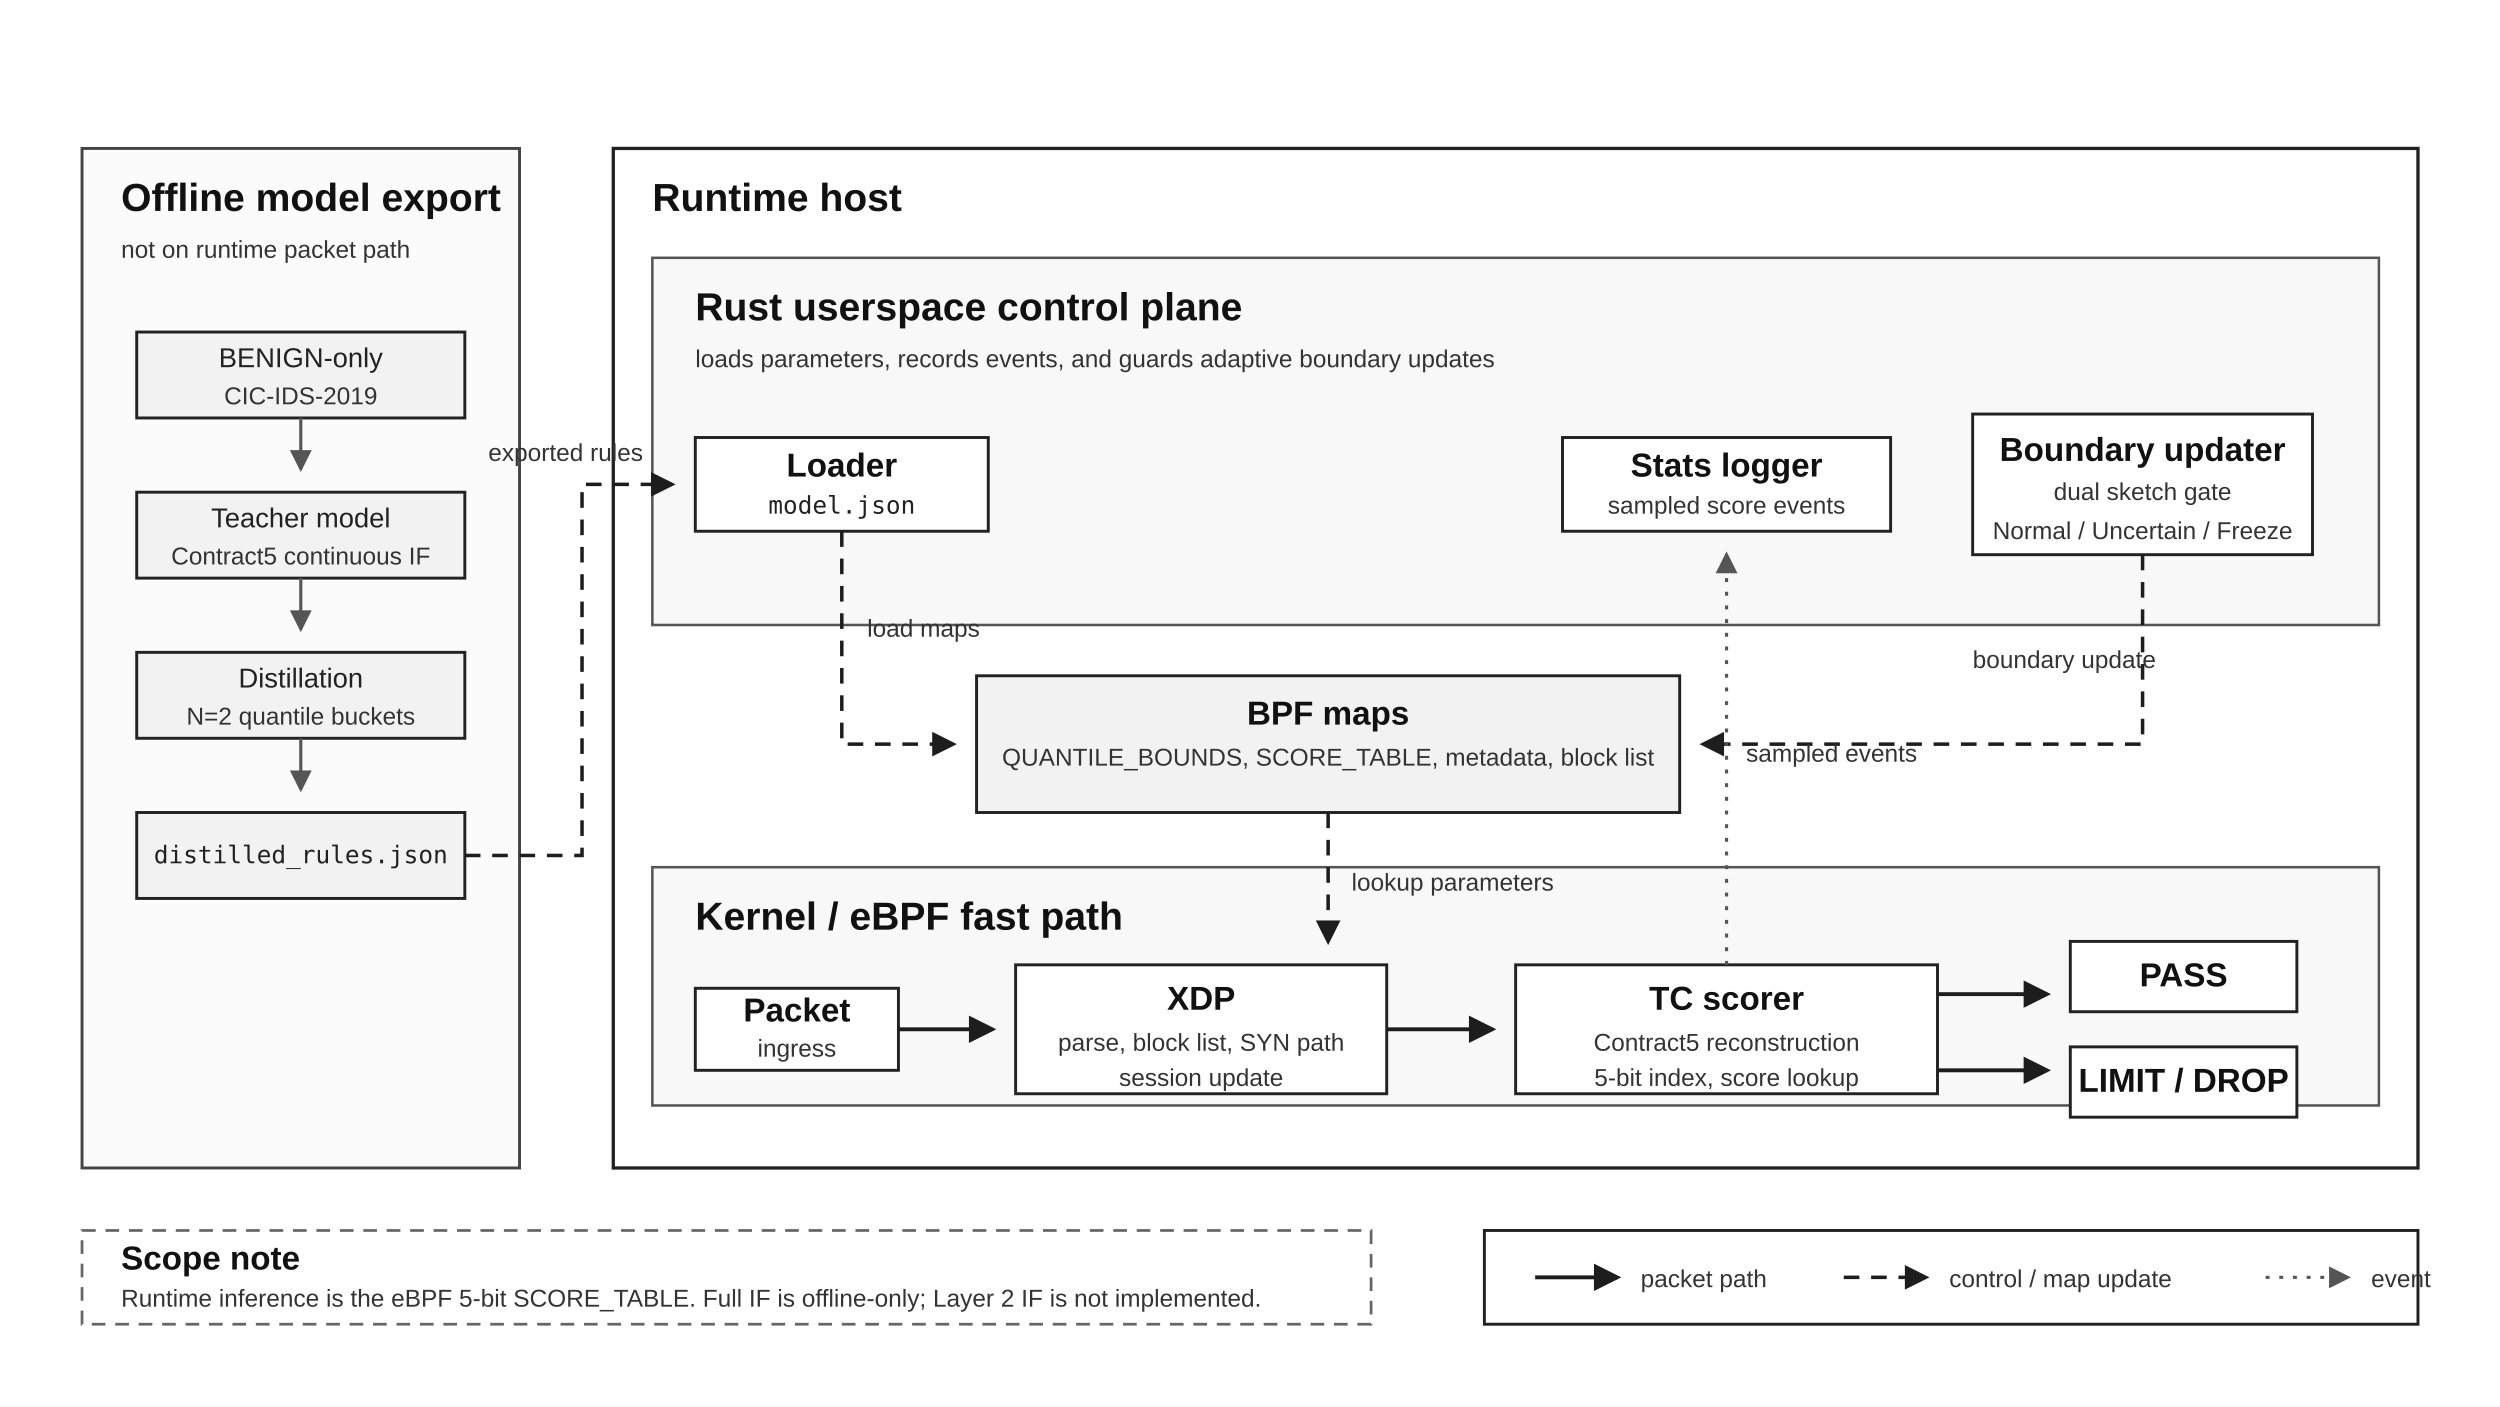
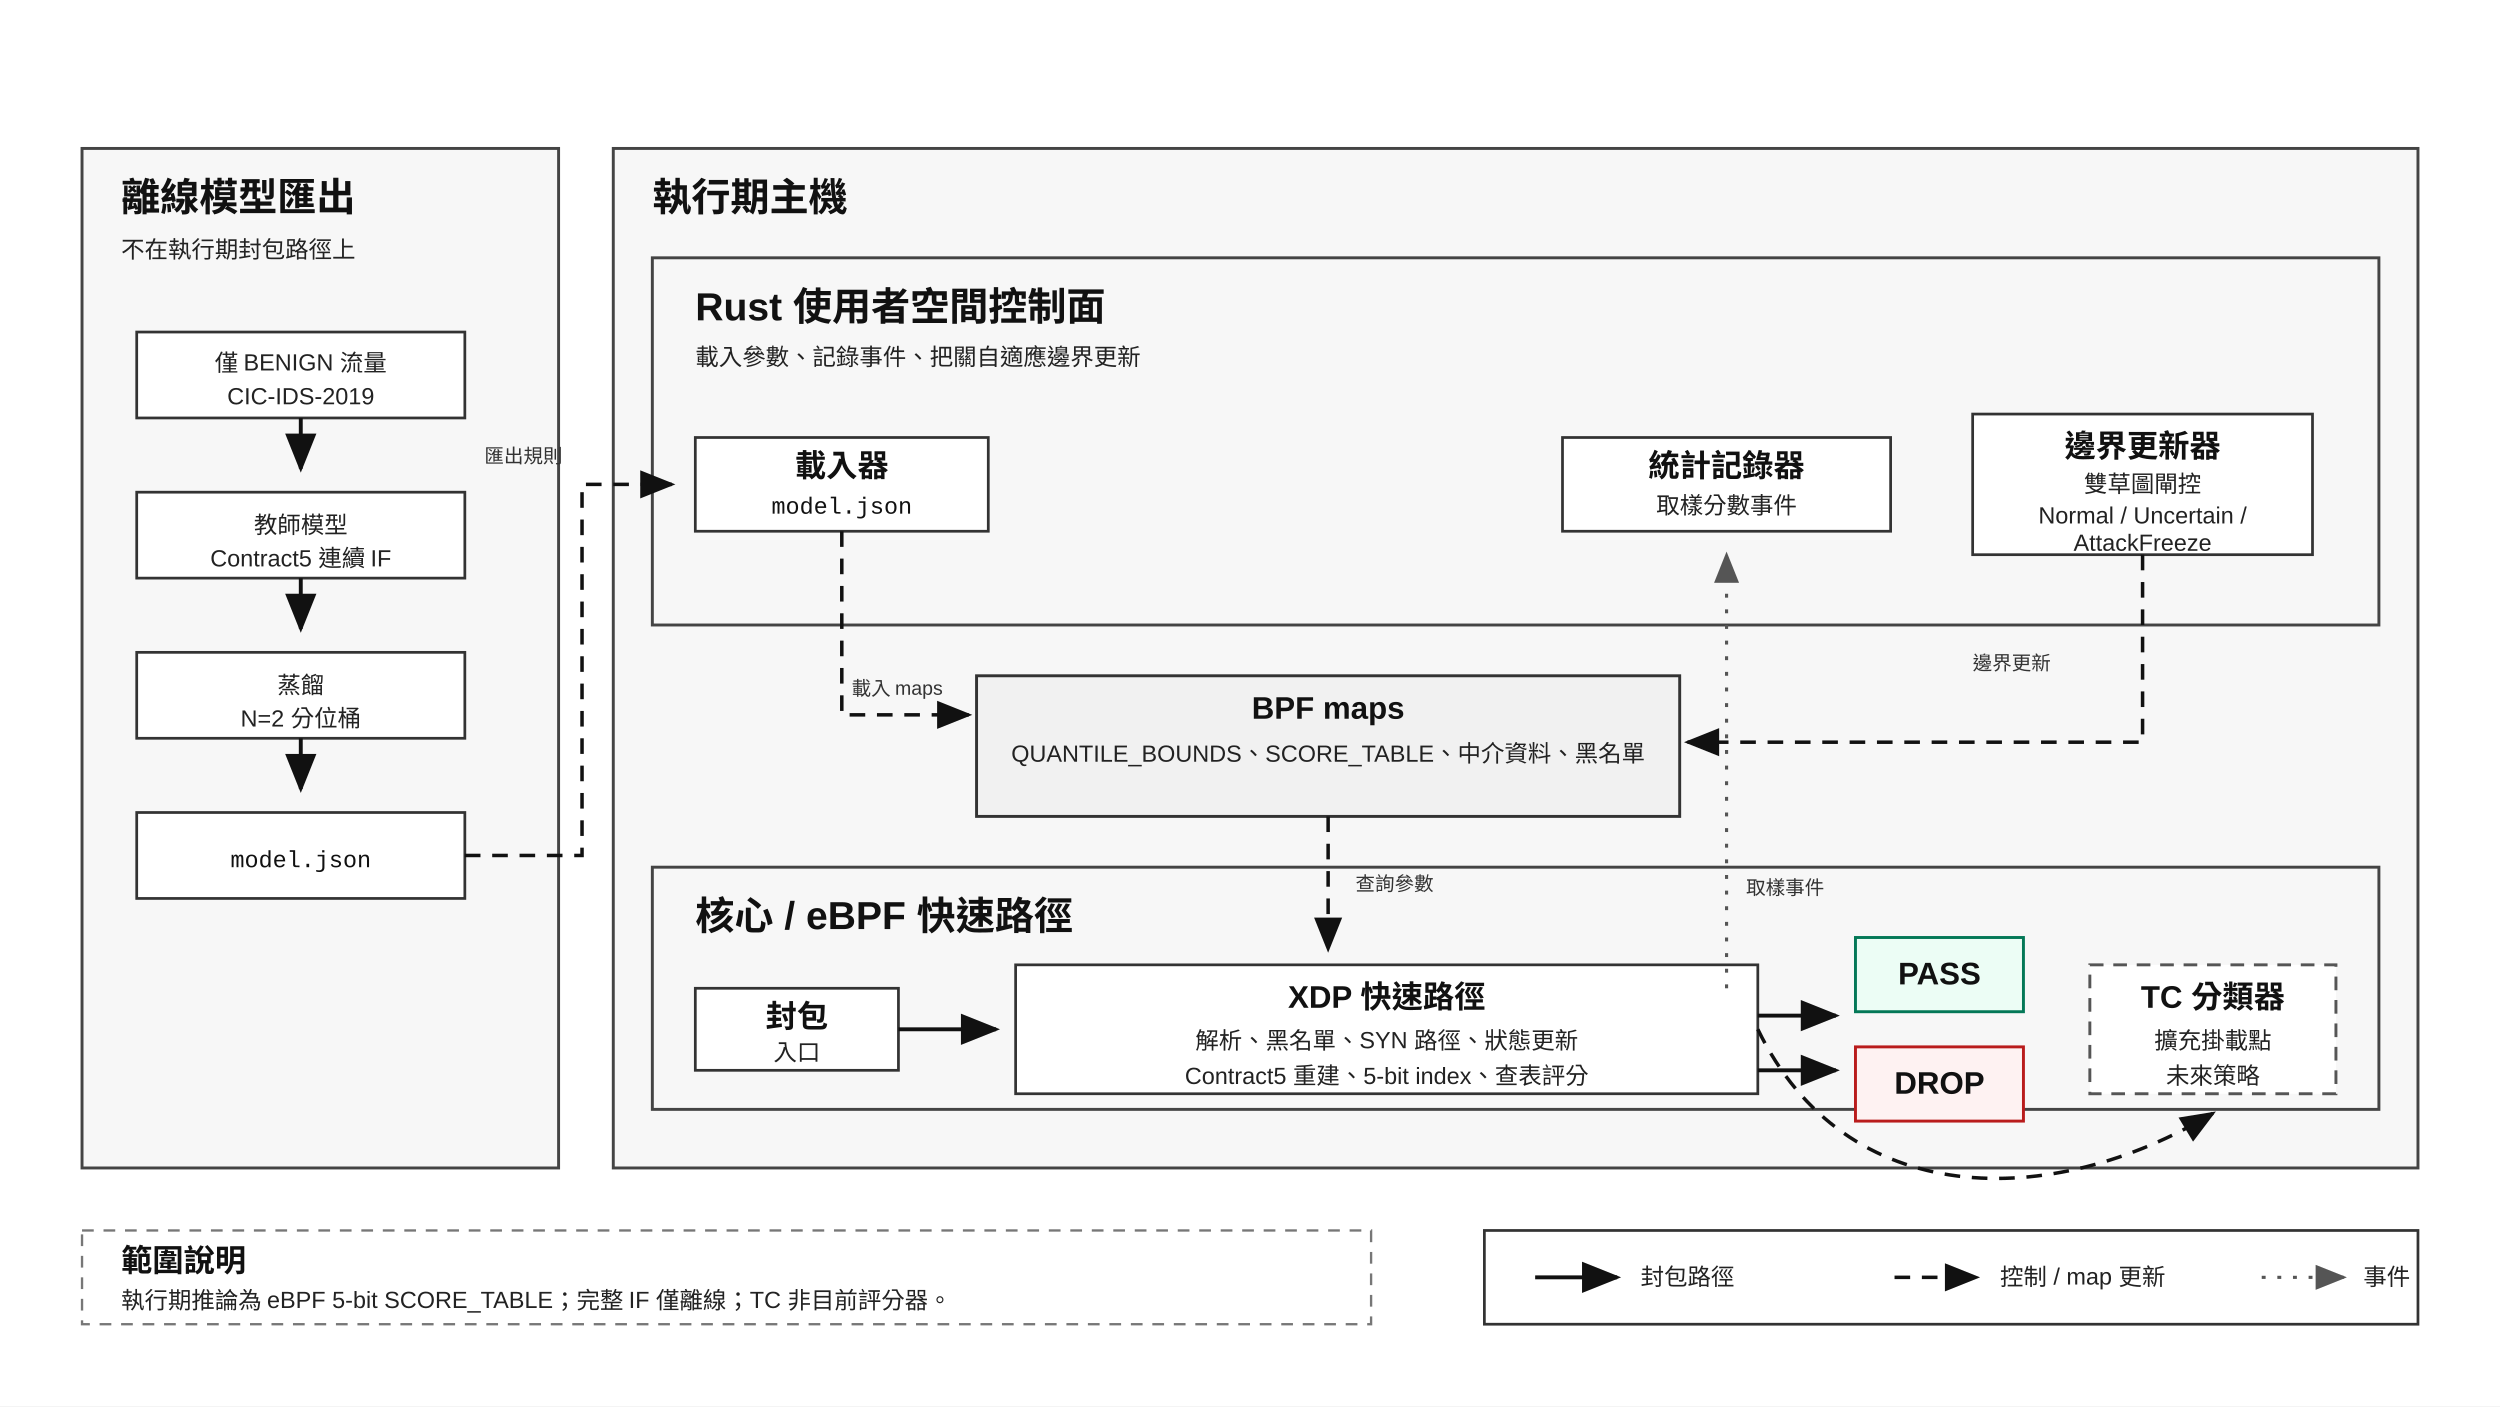
- <svg xmlns="http://www.w3.org/2000/svg" width="1280" height="720" viewBox="0 0 1280 720" role="img" aria-labelledby="title desc">
+ <svg xmlns="http://www.w3.org/2000/svg" width="1280" height="720" viewBox="0 0 1280 720">
  <defs>
-     <marker id="arrow" viewBox="0 0 10 10" refX="8.5" refY="5" markerWidth="7" markerHeight="7" orient="auto">
-       <path d="M0,0 L10,5 L0,10 z" fill="#1d1d1d" />
+     <marker id="arrow" markerWidth="10" markerHeight="8" refX="9" refY="4" orient="auto" markerUnits="strokeWidth">
+       <path d="M0,0 L10,4 L0,8 z" fill="#111" />
    </marker>
-     <marker id="arrow-gray" viewBox="0 0 10 10" refX="8.5" refY="5" markerWidth="7" markerHeight="7" orient="auto">
-       <path d="M0,0 L10,5 L0,10 z" fill="#555555" />
+     <marker id="arrowGrey" markerWidth="10" markerHeight="8" refX="9" refY="4" orient="auto" markerUnits="strokeWidth">
+       <path d="M0,0 L10,4 L0,8 z" fill="#555" />
    </marker>
-     <style>
-       .bg { fill: #ffffff; }
-       .outer { fill: #ffffff; stroke: #222222; stroke-width: 1.7; }
-       .partition { fill: #f8f8f8; stroke: #555555; stroke-width: 1.3; }
-       .external { fill: #fbfbfb; stroke: #444444; stroke-width: 1.5; }
-       .box { fill: #ffffff; stroke: #222222; stroke-width: 1.5; }
-       .box-gray { fill: #f2f2f2; stroke: #222222; stroke-width: 1.5; }
-       .box-dashed { fill: #ffffff; stroke: #666666; stroke-width: 1.4; stroke-dasharray: 7 5; }
-       .label { font: 700 20px Arial, "Noto Sans TC", sans-serif; fill: #111111; }
-       .title { font: 700 17px Arial, "Noto Sans TC", sans-serif; fill: #111111; }
-       .text { font: 500 14px Arial, "Noto Sans TC", sans-serif; fill: #222222; }
-       .small { font: 500 12.5px Arial, "Noto Sans TC", sans-serif; fill: #333333; }
-       .mono { font: 500 12.5px Menlo, Consolas, monospace; fill: #222222; }
-       .flow { fill: none; stroke: #1d1d1d; stroke-width: 2; marker-end: url(#arrow); }
-       .control { fill: none; stroke: #1d1d1d; stroke-width: 1.8; stroke-dasharray: 8 6; marker-end: url(#arrow); }
-       .event { fill: none; stroke: #555555; stroke-width: 1.6; stroke-dasharray: 2 5; marker-end: url(#arrow-gray); }
-       .muted { fill: none; stroke: #555555; stroke-width: 1.6; marker-end: url(#arrow-gray); }
-       .legend-line { stroke: #1d1d1d; stroke-width: 2; }
-       .legend-dash { stroke: #1d1d1d; stroke-width: 1.8; stroke-dasharray: 8 6; }
-       .legend-dot { stroke: #555555; stroke-width: 1.6; stroke-dasharray: 2 5; }
-     </style>
  </defs>
-   <rect class="bg" width="1280" height="720" />
-   <rect x="42" y="76" width="224" height="522" class="external" />
-   <text x="62" y="108" class="label">Offline model export</text>
-   <text x="62" y="132" class="small">not on runtime packet path</text>
-   <rect x="70" y="170" width="168" height="44" class="box-gray" />
-   <text x="154" y="188" text-anchor="middle" class="text">BENIGN-only</text>
+   <style>
+   .bg { fill: #ffffff; }
+   .boundary { fill: #f7f7f7; stroke: #444; stroke-width: 1.5; }
+   .box { fill: #f1f1f1; stroke: #333; stroke-width: 1.5; }
+   .box2 { fill: #ffffff; stroke: #333; stroke-width: 1.4; }
+   .dash { fill: #ffffff; stroke: #555; stroke-width: 1.5; stroke-dasharray: 7 5; }
+   .title { font: 700 20px Arial, 'Noto Sans CJK TC', sans-serif; fill: #111; }
+   .subtitle { font: 400 12px Arial, 'Noto Sans CJK TC', sans-serif; fill: #333; }
+   .label { font: 700 16px Arial, 'Noto Sans CJK TC', sans-serif; fill: #111; }
+   .small { font: 400 12px Arial, 'Noto Sans CJK TC', sans-serif; fill: #222; }
+   .tiny { font: 400 10px Arial, 'Noto Sans CJK TC', sans-serif; fill: #333; }
+   .code { font: 400 12px 'Courier New', monospace; fill: #111; }
+   .arrow { stroke: #111; stroke-width: 2.0; fill: none; marker-end: url(#arrow); }
+   .dasharrow { stroke: #111; stroke-width: 1.8; fill: none; stroke-dasharray: 8 6; marker-end: url(#arrow); }
+   .event { stroke: #555; stroke-width: 1.6; fill: none; stroke-dasharray: 2 6; marker-end: url(#arrowGrey); }
+   .ok { fill: #ecfdf5; stroke: #047857; stroke-width: 1.5; }
+   .drop { fill: #fef2f2; stroke: #b91c1c; stroke-width: 1.5; }
+   .note { fill: #ffffff; stroke: #777; stroke-width: 1.2; stroke-dasharray: 6 5; }
+ </style>
+   <rect width="1280" height="720" class="bg" />
+   <rect x="42" y="76" width="244" height="522" class="boundary" />
+   <text x="62" y="108" text-anchor="start" class="title">離線模型匯出</text>
+   <text x="62" y="132" text-anchor="start" class="small">不在執行期封包路徑上</text>
+   <rect x="70" y="170" width="168" height="44" class="box2" />
+   <text x="154" y="190" text-anchor="middle" class="small">僅 BENIGN 流量</text>
  <text x="154" y="207" text-anchor="middle" class="small">CIC-IDS-2019</text>
-   <rect x="70" y="252" width="168" height="44" class="box-gray" />
-   <text x="154" y="270" text-anchor="middle" class="text">Teacher model</text>
-   <text x="154" y="289" text-anchor="middle" class="small">Contract5 continuous IF</text>
-   <rect x="70" y="334" width="168" height="44" class="box-gray" />
-   <text x="154" y="352" text-anchor="middle" class="text">Distillation</text>
-   <text x="154" y="371" text-anchor="middle" class="small">N=2 quantile buckets</text>
-   <rect x="70" y="416" width="168" height="44" class="box-gray" />
-   <text x="154" y="442" text-anchor="middle" class="mono">distilled_rules.json</text>
-   <path class="muted" d="M154 214 V240" />
-   <path class="muted" d="M154 296 V322" />
-   <path class="muted" d="M154 378 V404" />
-   <rect x="314" y="76" width="924" height="522" class="outer" />
-   <text x="334" y="108" class="label">Runtime host</text>
-   <rect x="334" y="132" width="884" height="188" class="partition" />
-   <text x="356" y="164" class="label">Rust userspace control plane</text>
-   <text x="356" y="188" class="small">loads parameters, records events, and guards adaptive boundary updates</text>
-   <rect x="356" y="224" width="150" height="48" class="box" />
-   <text x="431" y="244" text-anchor="middle" class="title">Loader</text>
-   <text x="431" y="263" text-anchor="middle" class="mono">model.json</text>
-   <rect x="800" y="224" width="168" height="48" class="box" />
-   <text x="884" y="244" text-anchor="middle" class="title">Stats logger</text>
-   <text x="884" y="263" text-anchor="middle" class="small">sampled score events</text>
-   <rect x="1010" y="212" width="174" height="72" class="box" />
-   <text x="1097" y="236" text-anchor="middle" class="title">Boundary updater</text>
-   <text x="1097" y="256" text-anchor="middle" class="small">dual sketch gate</text>
-   <text x="1097" y="276" text-anchor="middle" class="small">Normal / Uncertain / Freeze</text>
-   <rect x="500" y="346" width="360" height="70" class="box-gray" />
-   <text x="680" y="371" text-anchor="middle" class="title">BPF maps</text>
-   <text x="680" y="392" text-anchor="middle" class="small">QUANTILE_BOUNDS, SCORE_TABLE, metadata, block list</text>
-   <rect x="334" y="444" width="884" height="122" class="partition" />
-   <text x="356" y="476" class="label">Kernel / eBPF fast path</text>
-   <rect x="356" y="506" width="104" height="42" class="box" />
-   <text x="408" y="523" text-anchor="middle" class="title">Packet</text>
-   <text x="408" y="541" text-anchor="middle" class="small">ingress</text>
-   <rect x="520" y="494" width="190" height="66" class="box" />
-   <text x="615" y="517" text-anchor="middle" class="title">XDP</text>
-   <text x="615" y="538" text-anchor="middle" class="small">parse, block list, SYN path</text>
-   <text x="615" y="556" text-anchor="middle" class="small">session update</text>
-   <rect x="776" y="494" width="216" height="66" class="box" />
-   <text x="884" y="517" text-anchor="middle" class="title">TC scorer</text>
-   <text x="884" y="538" text-anchor="middle" class="small">Contract5 reconstruction</text>
-   <text x="884" y="556" text-anchor="middle" class="small">5-bit index, score lookup</text>
-   <rect x="1060" y="482" width="116" height="36" class="box" />
-   <text x="1118" y="505" text-anchor="middle" class="title">PASS</text>
-   <rect x="1060" y="536" width="116" height="36" class="box" />
-   <text x="1118" y="559" text-anchor="middle" class="title">LIMIT / DROP</text>
-   <path class="flow" d="M460 527 H508" />
-   <path class="flow" d="M710 527 H764" />
-   <path class="flow" d="M992 509 H1048" />
-   <path class="flow" d="M992 548 H1048" />
-   <path class="control" d="M238 438 H298 V248 H344" />
-   <text x="250" y="236" class="small">exported rules</text>
-   <path class="control" d="M431 272 V381 H488" />
-   <text x="444" y="326" class="small">load maps</text>
-   <path class="control" d="M1097 284 V381 H872" />
-   <text x="1010" y="342" class="small">boundary update</text>
-   <path class="control" d="M680 416 V482" />
-   <text x="692" y="456" class="small">lookup parameters</text>
-   <path class="event" d="M884 494 V284" />
-   <text x="894" y="390" class="small">sampled events</text>
-   <rect x="42" y="630" width="660" height="48" class="box-dashed" />
-   <text x="62" y="650" class="title">Scope note</text>
-   <text x="62" y="669" class="small">Runtime inference is the eBPF 5-bit SCORE_TABLE. Full IF is offline-only; Layer 2 IF is not implemented.</text>
-   <rect x="760" y="630" width="478" height="48" class="box" />
-   <line x1="786" y1="654" x2="828" y2="654" class="legend-line" marker-end="url(#arrow)" />
-   <text x="840" y="659" class="small">packet path</text>
-   <line x1="944" y1="654" x2="986" y2="654" class="legend-dash" marker-end="url(#arrow)" />
-   <text x="998" y="659" class="small">control / map update</text>
-   <line x1="1160" y1="654" x2="1202" y2="654" class="legend-dot" marker-end="url(#arrow-gray)" />
-   <text x="1214" y="659" class="small">event</text>
+   <line x1="154" y1="214" x2="154" y2="240" class="arrow" />
+   <rect x="70" y="252" width="168" height="44" class="box2" />
+   <text x="154" y="273" text-anchor="middle" class="small">教師模型</text>
+   <text x="154" y="290" text-anchor="middle" class="small">Contract5 連續 IF</text>
+   <line x1="154" y1="296" x2="154" y2="322" class="arrow" />
+   <rect x="70" y="334" width="168" height="44" class="box2" />
+   <text x="154" y="355" text-anchor="middle" class="small">蒸餾</text>
+   <text x="154" y="372" text-anchor="middle" class="small">N=2 分位桶</text>
+   <line x1="154" y1="378" x2="154" y2="404" class="arrow" />
+   <rect x="70" y="416" width="168" height="44" class="box2" />
+   <text x="154" y="444" text-anchor="middle" class="code">model.json</text>
+   <rect x="314" y="76" width="924" height="522" class="boundary" />
+   <text x="334" y="108" text-anchor="start" class="title">執行期主機</text>
+   <rect x="334" y="132" width="884" height="188" class="boundary" />
+   <text x="356" y="164" text-anchor="start" class="title">Rust 使用者空間控制面</text>
+   <text x="356" y="187" text-anchor="start" class="small">載入參數、記錄事件、把關自適應邊界更新</text>
+   <rect x="356" y="224" width="150" height="48" class="box2" />
+   <text x="431" y="244" text-anchor="middle" class="label">載入器</text>
+   <text x="431" y="263" text-anchor="middle" class="code">model.json</text>
+   <rect x="800" y="224" width="168" height="48" class="box2" />
+   <text x="884" y="244" text-anchor="middle" class="label">統計記錄器</text>
+   <text x="884" y="263" text-anchor="middle" class="small">取樣分數事件</text>
+   <rect x="1010" y="212" width="174" height="72" class="box2" />
+   <text x="1097" y="234" text-anchor="middle" class="label">邊界更新器</text>
+   <text x="1097" y="252" text-anchor="middle" class="small">雙草圖閘控</text>
+   <text x="1097" y="268" text-anchor="middle" class="small">Normal / Uncertain /</text>
+   <text x="1097" y="282" text-anchor="middle" class="small">AttackFreeze</text>
+   <rect x="500" y="346" width="360" height="72" class="box" />
+   <text x="680" y="368" text-anchor="middle" class="label">BPF maps</text>
+   <text x="680" y="390" text-anchor="middle" class="small">QUANTILE_BOUNDS、SCORE_TABLE、中介資料、黑名單</text>
+   <path d="M238 438 H298 V248 H344" class="dasharrow" />
+   <text x="248" y="237" class="tiny">匯出規則</text>
+   <path d="M431 272 V366 H496" class="dasharrow" />
+   <text x="436" y="356" class="tiny">載入 maps</text>
+   <path d="M1097 284 V380 H864" class="dasharrow" />
+   <text x="1010" y="343" class="tiny">邊界更新</text>
+   <rect x="334" y="444" width="884" height="124" class="boundary" />
+   <text x="356" y="476" text-anchor="start" class="title">核心 / eBPF 快速路徑</text>
+   <rect x="356" y="506" width="104" height="42" class="box2" />
+   <text x="408" y="526" text-anchor="middle" class="label">封包</text>
+   <text x="408" y="543" text-anchor="middle" class="small">入口</text>
+   <rect x="520" y="494" width="380" height="66" class="box2" />
+   <text x="710" y="516" text-anchor="middle" class="label">XDP 快速路徑</text>
+   <text x="710" y="537" text-anchor="middle" class="small">解析、黑名單、SYN 路徑、狀態更新</text>
+   <text x="710" y="555" text-anchor="middle" class="small">Contract5 重建、5-bit index、查表評分</text>
+   <rect x="950" y="480" width="86" height="38" class="ok" />
+   <text x="993" y="504" text-anchor="middle" class="label">PASS</text>
+   <rect x="950" y="536" width="86" height="38" class="drop" />
+   <text x="993" y="560" text-anchor="middle" class="label">DROP</text>
+   <rect x="1070" y="494" width="126" height="66" class="dash" />
+   <text x="1133" y="516" text-anchor="middle" class="label">TC 分類器</text>
+   <text x="1133" y="537" text-anchor="middle" class="small">擴充掛載點</text>
+   <text x="1133" y="555" text-anchor="middle" class="small">未來策略</text>
+   <line x1="460" y1="527" x2="510" y2="527" class="arrow" />
+   <path d="M900 520 H940" class="arrow" />
+   <path d="M900 548 H940" class="arrow" />
+   <path d="M900 527 C945 620 1050 620 1133 570" class="dasharrow" />
+   <line x1="680" y1="418" x2="680" y2="486" class="dasharrow" />
+   <text x="694" y="456" class="tiny">查詢參數</text>
+   <path d="M884 506 V284" class="event" />
+   <text x="894" y="458" class="tiny">取樣事件</text>
+   <rect x="42" y="630" width="660" height="48" class="note" />
+   <text x="62" y="651" text-anchor="start" class="label">範圍說明</text>
+   <text x="62" y="670" text-anchor="start" class="small">執行期推論為 eBPF 5-bit SCORE_TABLE；完整 IF 僅離線；TC 非目前評分器。</text>
+   <rect x="760" y="630" width="478" height="48" class="box2" />
+   <line x1="786" y1="654" x2="828" y2="654" class="arrow" />
+   <text x="840" y="658" text-anchor="start" class="small">封包路徑</text>
+   <line x1="970" y1="654" x2="1012" y2="654" class="dasharrow" />
+   <text x="1024" y="658" text-anchor="start" class="small">控制 / map 更新</text>
+   <line x1="1158" y1="654" x2="1200" y2="654" class="event" />
+   <text x="1210" y="658" text-anchor="start" class="small">事件</text>
</svg>
